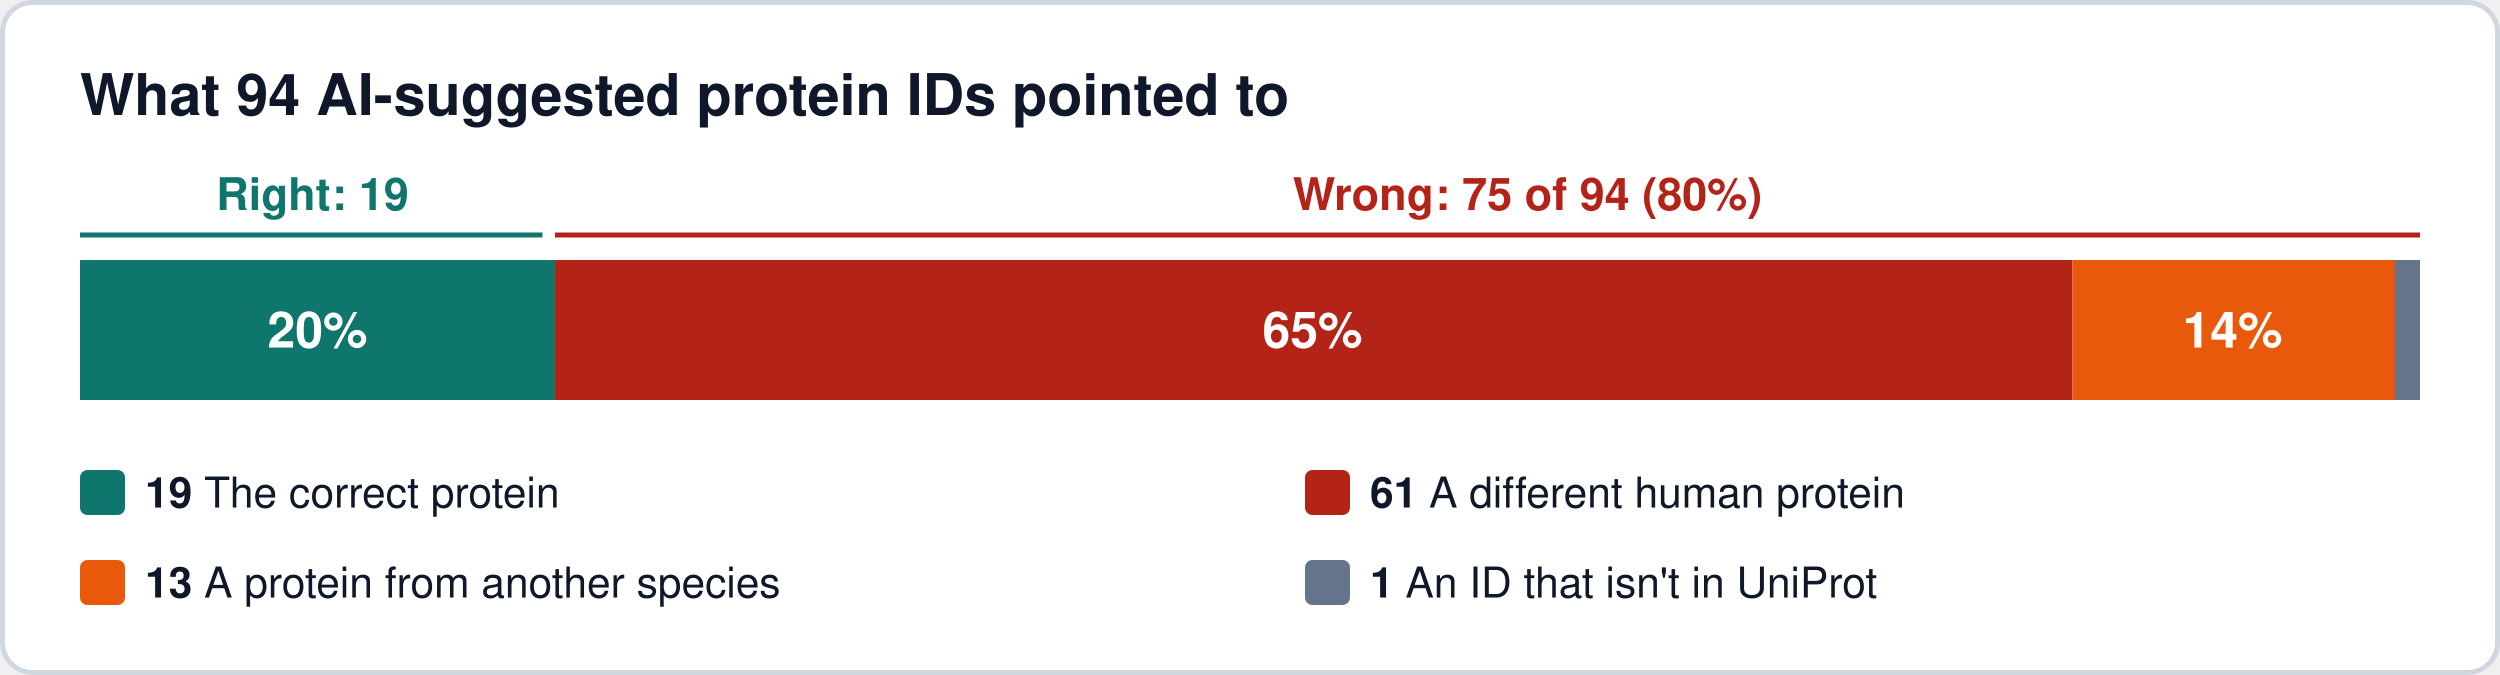
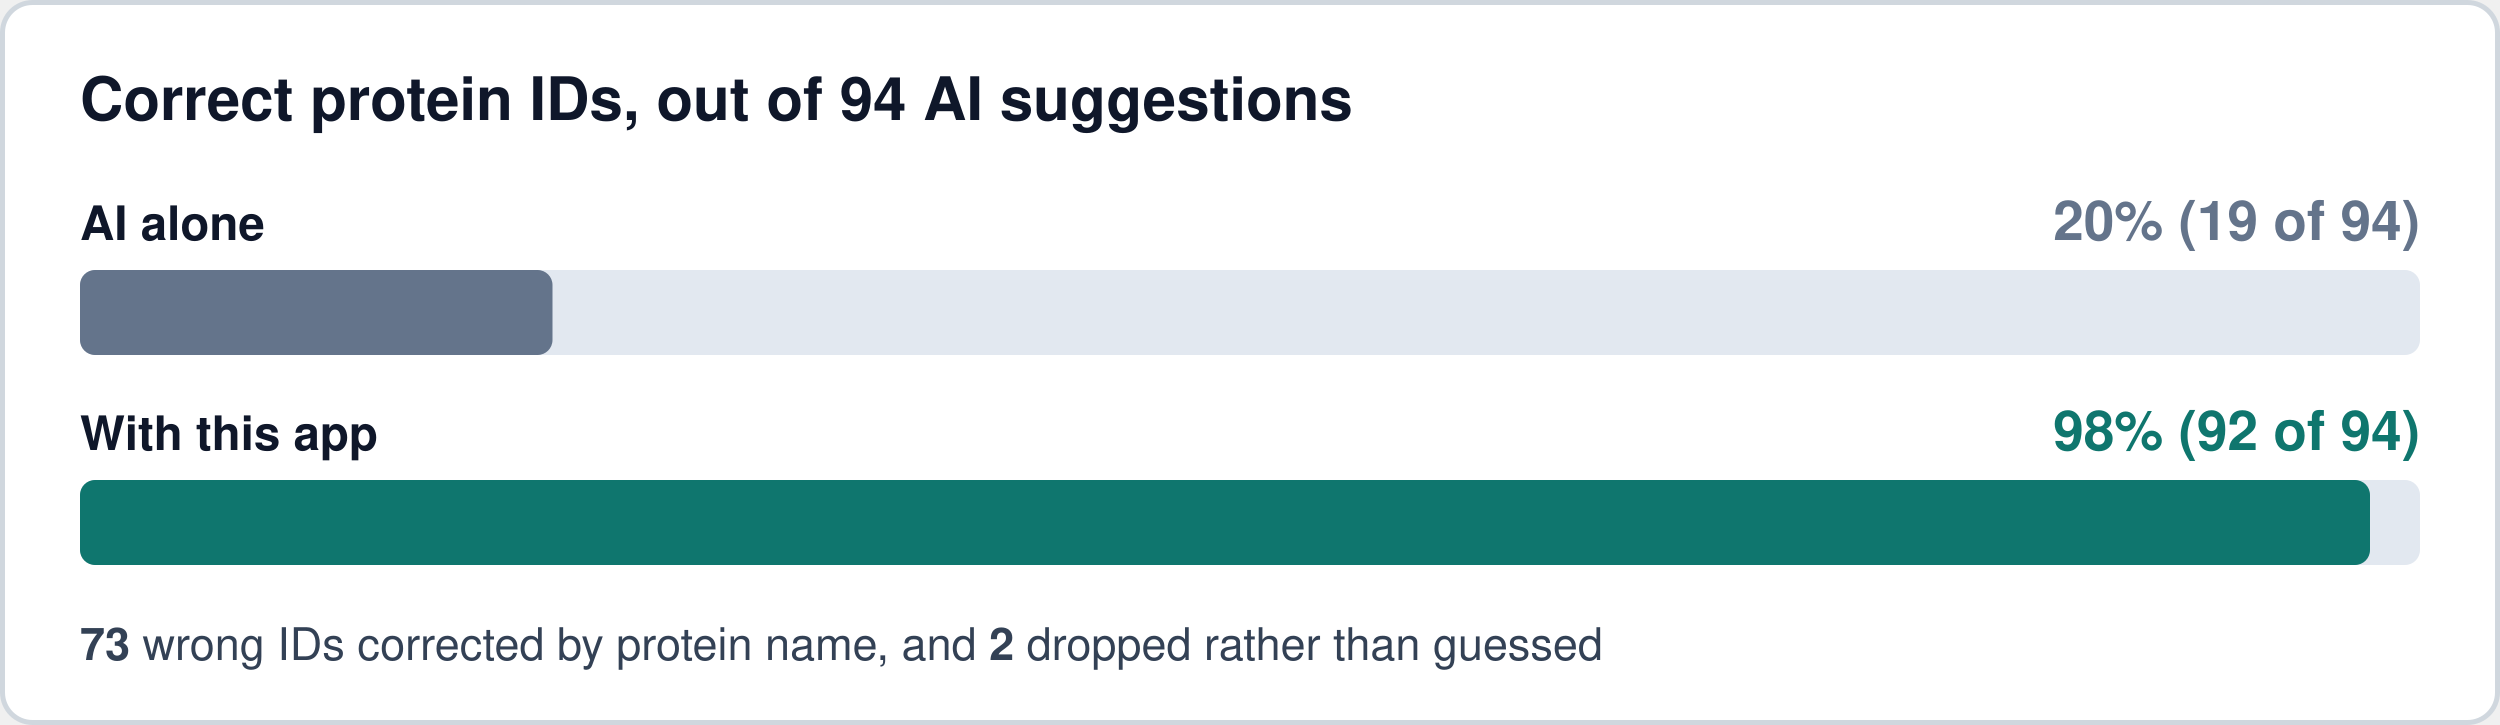
- <svg xmlns="http://www.w3.org/2000/svg" viewBox="0 0 1000 270" role="img" aria-labelledby="title desc" font-family="-apple-system, 'Segoe UI', Helvetica, Arial, sans-serif">
+ <svg xmlns="http://www.w3.org/2000/svg" width="1000" height="290" viewBox="0 0 1000 290" role="img" aria-labelledby="title desc" font-family="-apple-system, 'Segoe UI', Helvetica, Arial, sans-serif">
  <style>
-     .heading { fill: #0f172a; font-size: 23px; font-weight: 700; }
-     .pct { fill: #ffffff; font-size: 20px; font-weight: 700; text-anchor: middle; }
-     .wrong { fill: #b42318; font-size: 18px; font-weight: 700; text-anchor: middle; }
-     .right { fill: #0f766e; font-size: 18px; font-weight: 700; text-anchor: middle; }
-     .item { fill: #0f172a; font-size: 17px; }
-     .count { font-weight: 700; }
+     .heading { fill: #0f172a; font-size: 24px; font-weight: 700; }
+     .name { fill: #0f172a; font-size: 19px; font-weight: 600; }
+     .value { font-size: 22px; font-weight: 700; text-anchor: end; }
+     .note { fill: #334155; font-size: 18px; }
+     .strong { font-weight: 700; }
  </style>
-   <rect x="1" y="1" width="998" height="268" rx="12" fill="#ffffff" stroke="#d0d7de" stroke-width="2" />
-   <text class="heading" x="32" y="46">What 94 AI-suggested protein IDs pointed to</text>
-   <text class="right" x="125" y="84">Right: 19</text>
-   <text class="wrong" x="611" y="84">Wrong: 75 of 94 (80%)</text>
-   <path d="M32 94H217" fill="none" stroke="#0f766e" stroke-width="2" />
-   <path d="M222 94H968" fill="none" stroke="#b42318" stroke-width="2" />
-   <rect x="32" y="104" width="190" height="56" fill="#0f766e" />
-   <rect x="222" y="104" width="607" height="56" fill="#b42318" />
-   <rect x="829" y="104" width="129" height="56" fill="#e8590c" />
-   <rect x="958" y="104" width="10" height="56" fill="#64748b" />
-   <text class="pct" x="127" y="139">20%</text>
-   <text class="pct" x="525" y="139">65%</text>
-   <text class="pct" x="893" y="139">14%</text>
-   <rect x="32" y="188" width="18" height="18" rx="3" fill="#0f766e" />
-   <text class="item" x="58" y="203">
-     <tspan class="count">19</tspan> The correct protein</text>
-   <rect x="522" y="188" width="18" height="18" rx="3" fill="#b42318" />
-   <text class="item" x="548" y="203">
-     <tspan class="count">61</tspan> A different human protein</text>
-   <rect x="32" y="224" width="18" height="18" rx="3" fill="#e8590c" />
-   <text class="item" x="58" y="239">
-     <tspan class="count">13</tspan> A protein from another species</text>
-   <rect x="522" y="224" width="18" height="18" rx="3" fill="#64748b" />
-   <text class="item" x="548" y="239">
-     <tspan class="count">1</tspan> An ID that isn't in UniProt</text>
+   <rect x="1" y="1" width="998" height="288" rx="12" fill="#ffffff" stroke="#d0d7de" stroke-width="2" />
+   <text class="heading" x="32" y="48">Correct protein IDs, out of 94 AI suggestions</text>
+   <text class="name" x="32" y="96">AI alone</text>
+   <text class="value" x="968" y="96" fill="#64748b">20%  (19 of 94)</text>
+   <rect x="32" y="108" width="936" height="34" rx="6" fill="#e2e8f0" />
+   <rect x="32" y="108" width="189" height="34" rx="6" fill="#64748b" />
+   <text class="name" x="32" y="180">With this app</text>
+   <text class="value" x="968" y="180" fill="#0f766e">98%  (92 of 94)</text>
+   <rect x="32" y="192" width="936" height="34" rx="6" fill="#e2e8f0" />
+   <rect x="32" y="192" width="916" height="34" rx="6" fill="#0f766e" />
+   <text class="note" x="32" y="264">
+     <tspan class="strong">73</tspan> wrong IDs corrected by protein name, and <tspan class="strong">2</tspan> dropped rather than guessed</text>
</svg>
